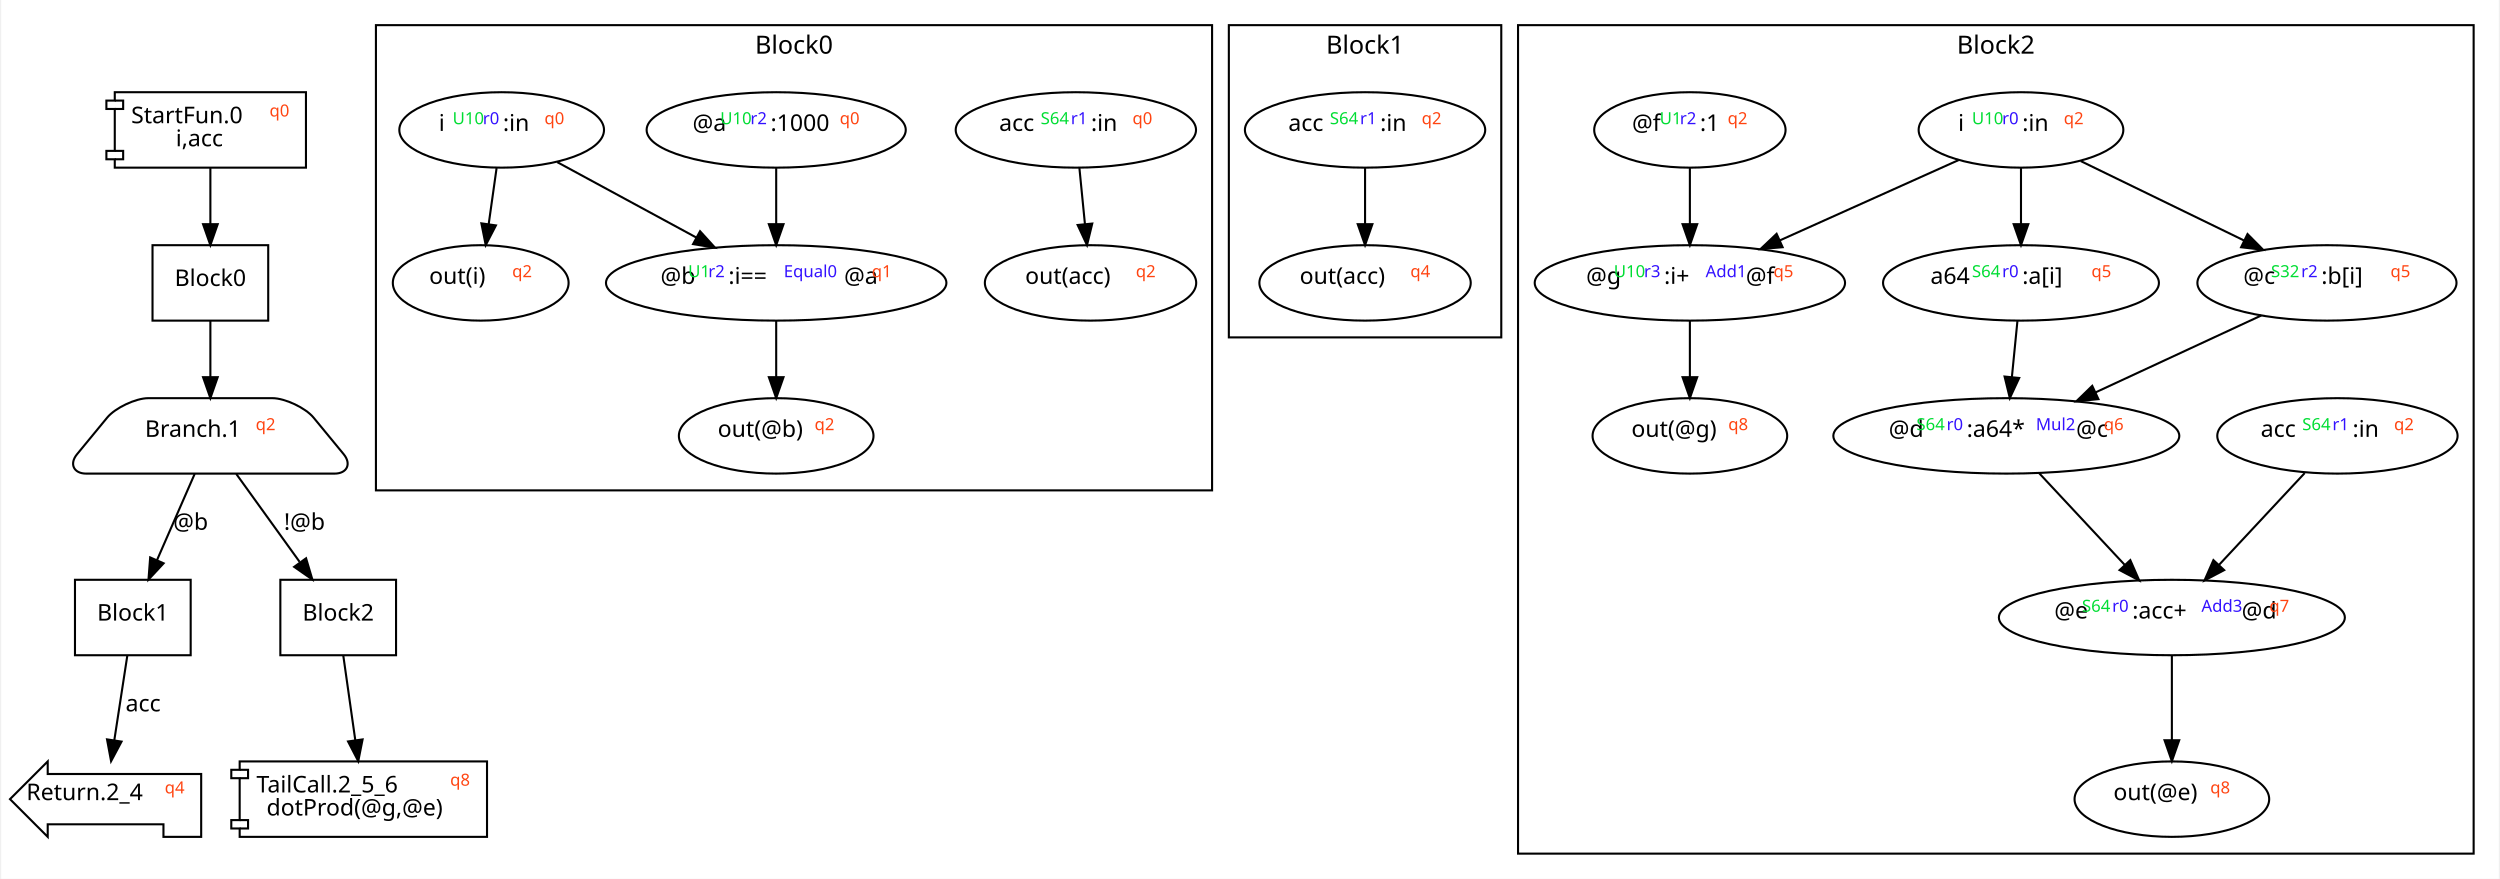
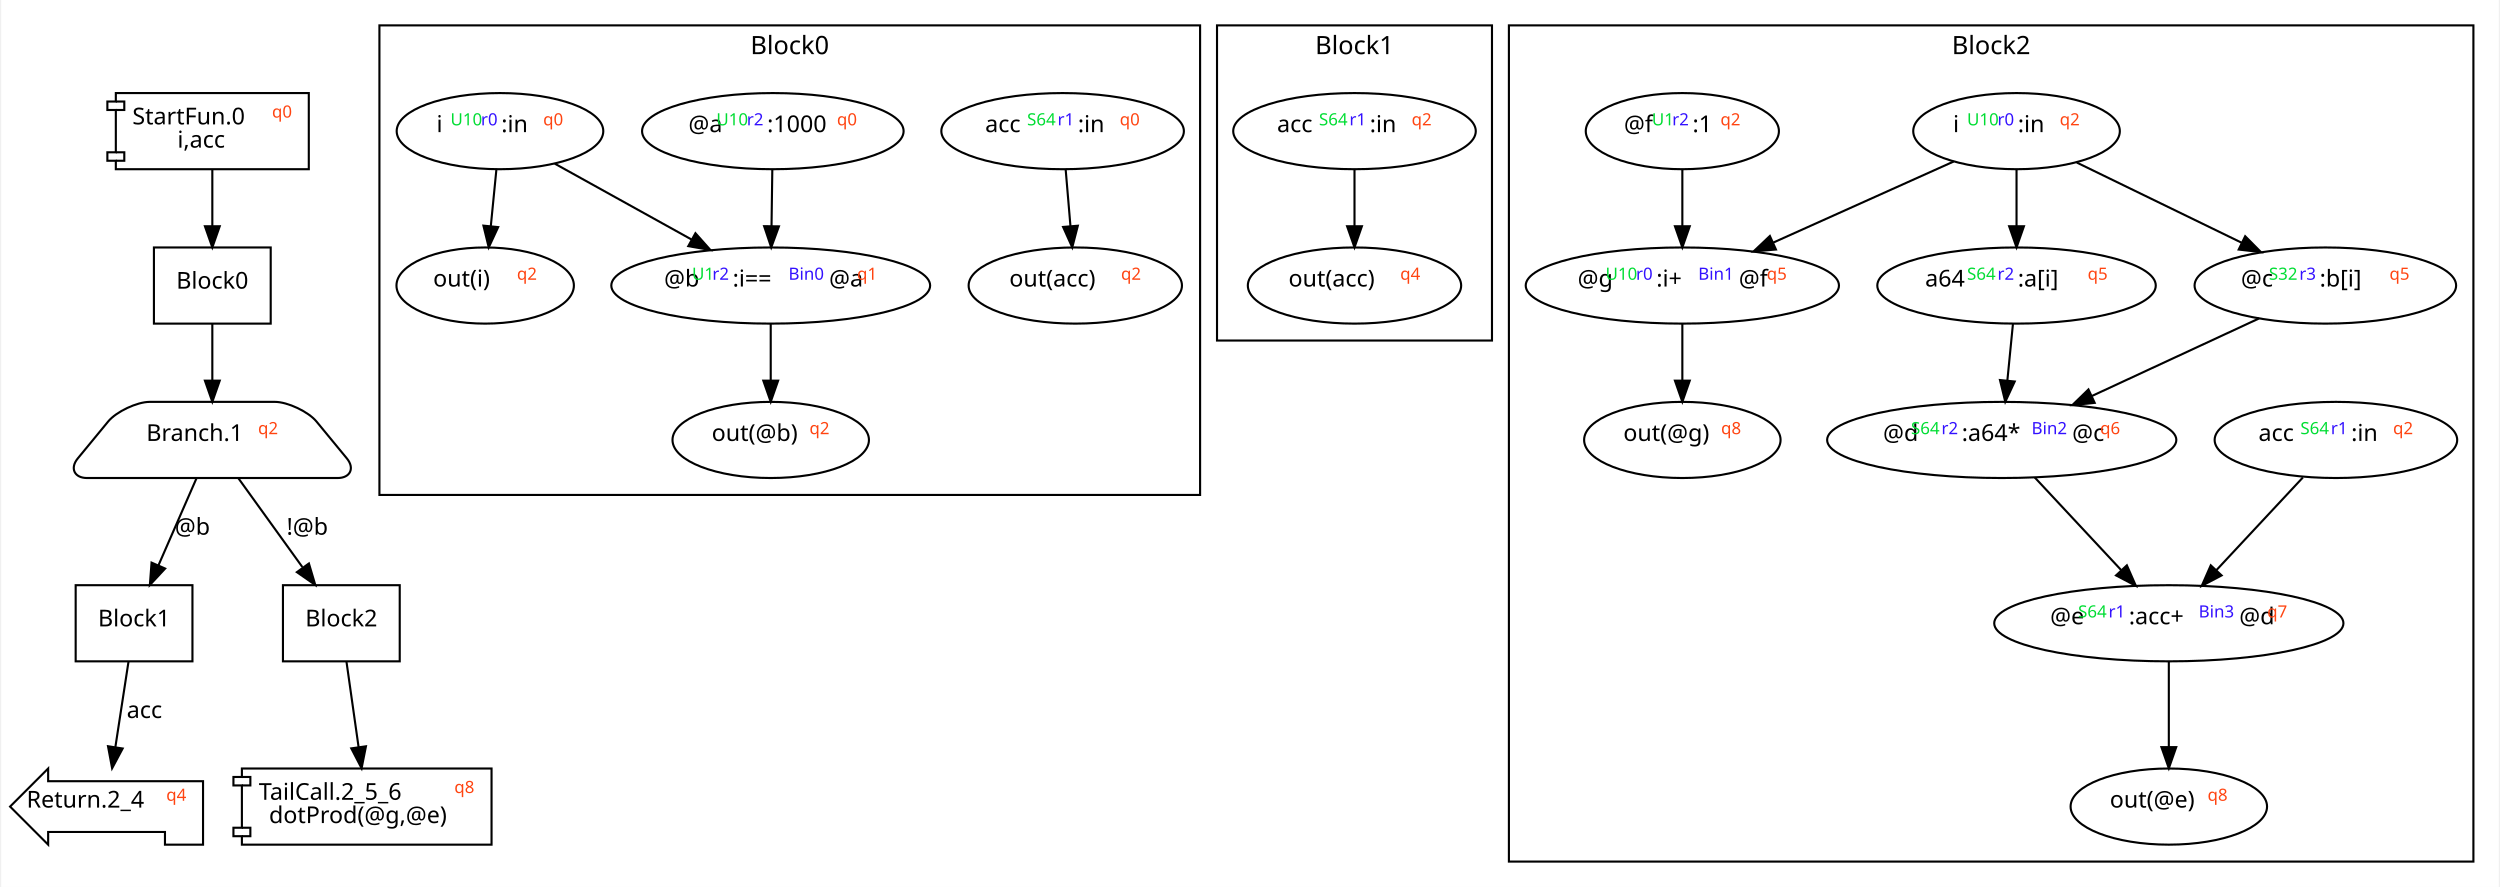
- <svg xmlns="http://www.w3.org/2000/svg" width="1192pt" height="419pt" viewBox="0.00 0.00 1191.81 419.34">
+ <svg xmlns="http://www.w3.org/2000/svg" width="1181pt" height="419pt" viewBox="0.00 0.00 1180.81 419.34">
  <g id="graph0" class="graph" transform="scale(1 1) rotate(0) translate(4 415.34)">
-     <polygon fill="white" stroke="transparent" points="-4,4 -4,-415.34 1187.81,-415.34 1187.81,4 -4,4" />
+     <polygon fill="white" stroke="transparent" points="-4,4 -4,-415.34 1176.81,-415.34 1176.81,4 -4,4" />
    <g id="clust1" class="cluster">
-       <polygon fill="none" stroke="black" points="174.81,-181.34 174.81,-403.34 573.81,-403.34 573.81,-181.34 174.81,-181.34" />
-       <text text-anchor="middle" x="374.31" y="-389.74" font-family="Monaco" font-size="12.00">Block0</text>
+       <polygon fill="none" stroke="black" points="174.81,-181.34 174.81,-403.34 562.81,-403.34 562.81,-181.34 174.81,-181.34" />
+       <text text-anchor="middle" x="368.81" y="-389.74" font-family="Monaco" font-size="12.00">Block0</text>
    </g>
    <g id="clust2" class="cluster">
-       <polygon fill="none" stroke="black" points="581.81,-254.34 581.81,-403.34 711.81,-403.34 711.81,-254.34 581.81,-254.34" />
-       <text text-anchor="middle" x="646.81" y="-389.74" font-family="Monaco" font-size="12.00">Block1</text>
+       <polygon fill="none" stroke="black" points="570.81,-254.34 570.81,-403.34 700.81,-403.34 700.81,-254.34 570.81,-254.34" />
+       <text text-anchor="middle" x="635.81" y="-389.74" font-family="Monaco" font-size="12.00">Block1</text>
    </g>
    <g id="clust3" class="cluster">
-       <polygon fill="none" stroke="black" points="719.81,-8 719.81,-403.34 1175.81,-403.34 1175.81,-8 719.81,-8" />
-       <text text-anchor="middle" x="947.81" y="-389.74" font-family="Monaco" font-size="12.00">Block2</text>
+       <polygon fill="none" stroke="black" points="708.81,-8 708.81,-403.34 1164.81,-403.34 1164.81,-8 708.81,-8" />
+       <text text-anchor="middle" x="936.81" y="-389.74" font-family="Monaco" font-size="12.00">Block2</text>
    </g>
    <g id="node1" class="node">
      <polygon fill="none" stroke="black" points="141.42,-371.34 50.19,-371.34 50.19,-367.34 46.19,-367.34 46.19,-363.34 50.19,-363.34 50.19,-343.34 46.19,-343.34 46.19,-339.34 50.19,-339.34 50.19,-335.34 141.42,-335.34 141.42,-371.34" />
      <polyline fill="none" stroke="black" points="50.19,-367.34 54.19,-367.34 54.19,-363.34 50.19,-363.34 " />
      <polyline fill="none" stroke="black" points="50.19,-343.34 54.19,-343.34 54.19,-339.34 50.19,-339.34 " />
      <text text-anchor="start" x="58" y="-356.54" font-family="Monaco" font-size="11.00">StartFun.0</text>
      <text text-anchor="start" x="124.01" y="-356.54" font-family="Monaco" baseline-shift="super" font-size="8.00" fill="#ff4411">q0</text>
      <text text-anchor="start" x="79.3" y="-345.54" font-family="Monaco" font-size="11.00">i,acc</text>
    </g>
    <g id="node2" class="node">
      <polygon fill="none" stroke="black" points="123.41,-298.34 68.2,-298.34 68.2,-262.34 123.41,-262.34 123.41,-298.34" />
      <text text-anchor="middle" x="95.81" y="-278.87" font-family="Monaco" font-size="11.00">Block0</text>
    </g>
    <g id="edge1" class="edge">
      <path fill="none" stroke="black" d="M95.81,-335.15C95.81,-327.13 95.81,-317.38 95.81,-308.41" />
      <polygon fill="black" stroke="black" points="99.31,-308.37 95.81,-298.37 92.31,-308.37 99.31,-308.37" />
    </g>
    <g id="node3" class="node">
      <path fill="none" stroke="black" d="M125.41,-225.34C125.41,-225.34 66.2,-225.34 66.2,-225.34 60.2,-225.34 50.39,-220.7 46.57,-216.07 46.57,-216.07 32.19,-198.6 32.19,-198.6 28.38,-193.97 30.57,-189.34 36.57,-189.34 36.57,-189.34 155.05,-189.34 155.05,-189.34 161.05,-189.34 163.23,-193.97 159.42,-198.6 159.42,-198.6 145.04,-216.07 145.04,-216.07 141.23,-220.7 131.41,-225.34 125.41,-225.34" />
      <text text-anchor="start" x="64.6" y="-206.87" font-family="Monaco" font-size="11.00">Branch.1</text>
      <text text-anchor="start" x="117.41" y="-206.87" font-family="Monaco" baseline-shift="super" font-size="8.00" fill="#ff4411">q2</text>
    </g>
    <g id="edge2" class="edge">
      <path fill="none" stroke="black" d="M95.81,-262.15C95.81,-254.13 95.81,-244.38 95.81,-235.41" />
      <polygon fill="black" stroke="black" points="99.31,-235.37 95.81,-225.37 92.31,-235.37 99.31,-235.37" />
    </g>
    <g id="node4" class="node">
      <polygon fill="none" stroke="black" points="86.41,-138.67 31.2,-138.67 31.2,-102.67 86.41,-102.67 86.41,-138.67" />
      <text text-anchor="middle" x="58.81" y="-119.2" font-family="Monaco" font-size="11.00">Block1</text>
    </g>
    <g id="edge3" class="edge">
      <path fill="none" stroke="black" d="M88.32,-189.2C83.15,-177.38 76.19,-161.44 70.32,-148.01" />
      <polygon fill="black" stroke="black" points="73.49,-146.54 66.28,-138.78 67.08,-149.34 73.49,-146.54" />
      <text text-anchor="middle" x="86.41" y="-162.54" font-family="Monaco" font-size="11.00">@b</text>
    </g>
    <g id="node5" class="node">
      <polygon fill="none" stroke="black" points="184.41,-138.67 129.2,-138.67 129.2,-102.67 184.41,-102.67 184.41,-138.67" />
      <text text-anchor="middle" x="156.81" y="-119.2" font-family="Monaco" font-size="11.00">Block2</text>
    </g>
    <g id="edge4" class="edge">
      <path fill="none" stroke="black" d="M108.15,-189.2C116.83,-177.15 128.6,-160.82 138.39,-147.23" />
      <polygon fill="black" stroke="black" points="141.47,-148.94 144.48,-138.78 135.79,-144.84 141.47,-148.94" />
      <text text-anchor="middle" x="140.71" y="-162.54" font-family="Monaco" font-size="11.00">!@b</text>
    </g>
    <g id="node6" class="node">
      <polygon fill="none" stroke="black" points="91.42,-46 18.19,-46 18.19,-52 0.19,-34 18.19,-16 18.19,-22 73.42,-22 73.42,-16 91.42,-16 91.42,-46" />
      <text text-anchor="start" x="8" y="-33.53" font-family="Monaco" font-size="11.00">Return.2_4</text>
      <text text-anchor="start" x="74.01" y="-33.53" font-family="Monaco" baseline-shift="super" font-size="8.00" fill="#ff4411">q4</text>
    </g>
    <g id="edge5" class="edge">
      <path fill="none" stroke="black" d="M56.18,-102.53C54.4,-90.94 52.01,-75.39 49.97,-62.13" />
      <polygon fill="black" stroke="black" points="53.41,-61.46 48.43,-52.11 46.49,-62.52 53.41,-61.46" />
      <text text-anchor="middle" x="63.71" y="-75.87" font-family="Monaco" font-size="11.00">acc</text>
    </g>
    <g id="node7" class="node">
      <polygon fill="none" stroke="black" points="227.82,-52 109.79,-52 109.79,-48 105.79,-48 105.79,-44 109.79,-44 109.79,-24 105.79,-24 105.79,-20 109.79,-20 109.79,-16 227.82,-16 227.82,-52" />
      <polyline fill="none" stroke="black" points="109.79,-48 113.79,-48 113.79,-44 109.79,-44 " />
      <polyline fill="none" stroke="black" points="109.79,-24 113.79,-24 113.79,-20 109.79,-20 " />
      <text text-anchor="start" x="117.8" y="-37.2" font-family="Monaco" font-size="11.00">TailCall.2_5_6</text>
      <text text-anchor="start" x="210.21" y="-37.2" font-family="Monaco" baseline-shift="super" font-size="8.00" fill="#ff4411">q8</text>
      <text text-anchor="start" x="122.6" y="-26.2" font-family="Monaco" font-size="11.00">dotProd(@g,@e)</text>
    </g>
    <g id="edge6" class="edge">
      <path fill="none" stroke="black" d="M159.23,-102.53C160.88,-90.94 163.08,-75.39 164.96,-62.13" />
      <polygon fill="black" stroke="black" points="168.44,-62.5 166.38,-52.11 161.51,-61.52 168.44,-62.5" />
    </g>
    <g id="node8" class="node">
-       <ellipse fill="none" stroke="black" cx="515.81" cy="-280.34" rx="50.43" ry="18" />
-       <text text-anchor="start" x="484.6" y="-279.87" font-family="Monaco" font-size="11.00">out(acc)</text>
-       <text text-anchor="start" x="537.41" y="-279.87" font-family="Monaco" baseline-shift="super" font-size="8.00" fill="#ff4411">q2</text>
+       <ellipse fill="none" stroke="black" cx="503.81" cy="-280.34" rx="50.43" ry="18" />
+       <text text-anchor="start" x="472.6" y="-279.87" font-family="Monaco" font-size="11.00">out(acc)</text>
+       <text text-anchor="start" x="525.41" y="-279.87" font-family="Monaco" baseline-shift="super" font-size="8.00" fill="#ff4411">q2</text>
    </g>
    <g id="node9" class="node">
-       <ellipse fill="none" stroke="black" cx="508.81" cy="-353.34" rx="57.34" ry="18" />
-       <text text-anchor="start" x="472.2" y="-352.87" font-family="Monaco" font-size="11.00">acc</text>
-       <text text-anchor="start" x="492" y="-352.87" font-family="Monaco" baseline-shift="super" font-size="8.00" fill="#00dd33">S64</text>
-       <text text-anchor="start" x="506.41" y="-352.87" font-family="Monaco" baseline-shift="super" font-size="8.00" fill="#3311ff">r1</text>
-       <text text-anchor="start" x="516.01" y="-352.87" font-family="Monaco" font-size="11.00">:in</text>
-       <text text-anchor="start" x="535.81" y="-352.87" font-family="Monaco" baseline-shift="super" font-size="8.00" fill="#ff4411">q0</text>
+       <ellipse fill="none" stroke="black" cx="497.81" cy="-353.34" rx="57.34" ry="18" />
+       <text text-anchor="start" x="461.2" y="-352.87" font-family="Monaco" font-size="11.00">acc</text>
+       <text text-anchor="start" x="481" y="-352.87" font-family="Monaco" baseline-shift="super" font-size="8.00" fill="#00dd33">S64</text>
+       <text text-anchor="start" x="495.41" y="-352.87" font-family="Monaco" baseline-shift="super" font-size="8.00" fill="#3311ff">r1</text>
+       <text text-anchor="start" x="505.01" y="-352.87" font-family="Monaco" font-size="11.00">:in</text>
+       <text text-anchor="start" x="524.81" y="-352.87" font-family="Monaco" baseline-shift="super" font-size="8.00" fill="#ff4411">q0</text>
+     </g>
+     <g id="edge9" class="edge">
+       <path fill="none" stroke="black" d="M499.26,-335.15C499.94,-327.13 500.76,-317.38 501.52,-308.41" />
+       <polygon fill="black" stroke="black" points="505.01,-308.62 502.37,-298.37 498.04,-308.04 505.01,-308.62" />
+     </g>
+     <g id="node10" class="node">
+       <ellipse fill="none" stroke="black" cx="359.81" cy="-207.34" rx="46.44" ry="18" />
+       <text text-anchor="start" x="331.9" y="-206.87" font-family="Monaco" font-size="11.00">out(@b)</text>
+       <text text-anchor="start" x="378.11" y="-206.87" font-family="Monaco" baseline-shift="super" font-size="8.00" fill="#ff4411">q2</text>
+     </g>
+     <g id="node11" class="node">
+       <ellipse fill="none" stroke="black" cx="360.81" cy="-353.34" rx="61.83" ry="18" />
+       <text text-anchor="start" x="320.9" y="-352.87" font-family="Monaco" font-size="11.00">@a</text>
+       <text text-anchor="start" x="334.1" y="-352.87" font-family="Monaco" baseline-shift="super" font-size="8.00" fill="#00dd33">U10</text>
+       <text text-anchor="start" x="348.5" y="-352.87" font-family="Monaco" baseline-shift="super" font-size="8.00" fill="#3311ff">r2</text>
+       <text text-anchor="start" x="358.11" y="-352.87" font-family="Monaco" font-size="11.00">:1000</text>
+       <text text-anchor="start" x="391.11" y="-352.87" font-family="Monaco" baseline-shift="super" font-size="8.00" fill="#ff4411">q0</text>
+     </g>
+     <g id="node14" class="node">
+       <ellipse fill="none" stroke="black" cx="359.81" cy="-280.34" rx="75.37" ry="18" />
+       <text text-anchor="start" x="309.4" y="-279.87" font-family="Monaco" font-size="11.00">@b</text>
+       <text text-anchor="start" x="322.6" y="-279.87" font-family="Monaco" baseline-shift="super" font-size="8.00" fill="#00dd33">U1</text>
+       <text text-anchor="start" x="332.2" y="-279.87" font-family="Monaco" baseline-shift="super" font-size="8.00" fill="#3311ff">r2</text>
+       <text text-anchor="start" x="341.8" y="-279.87" font-family="Monaco" font-size="11.00">:i==</text>
+       <text text-anchor="start" x="368.21" y="-279.87" font-family="Monaco" baseline-shift="super" font-size="8.00" fill="#3311ff">Bin0</text>
+       <text text-anchor="start" x="387.41" y="-279.87" font-family="Monaco" font-size="11.00">@a</text>
+       <text text-anchor="start" x="400.61" y="-279.87" font-family="Monaco" baseline-shift="super" font-size="8.00" fill="#ff4411">q1</text>
    </g>
    <g id="edge7" class="edge">
-       <path fill="none" stroke="black" d="M510.5,-335.15C511.29,-327.13 512.25,-317.38 513.14,-308.41" />
-       <polygon fill="black" stroke="black" points="516.63,-308.66 514.13,-298.37 509.66,-307.97 516.63,-308.66" />
-     </g>
-     <g id="node10" class="node">
-       <ellipse fill="none" stroke="black" cx="234.81" cy="-353.34" rx="48.84" ry="18" />
-       <text text-anchor="start" x="204.8" y="-352.87" font-family="Monaco" font-size="11.00">i</text>
-       <text text-anchor="start" x="211.4" y="-352.87" font-family="Monaco" baseline-shift="super" font-size="8.00" fill="#00dd33">U10</text>
-       <text text-anchor="start" x="225.8" y="-352.87" font-family="Monaco" baseline-shift="super" font-size="8.00" fill="#3311ff">r0</text>
-       <text text-anchor="start" x="235.41" y="-352.87" font-family="Monaco" font-size="11.00">:in</text>
-       <text text-anchor="start" x="255.21" y="-352.87" font-family="Monaco" baseline-shift="super" font-size="8.00" fill="#ff4411">q0</text>
-     </g>
-     <g id="node13" class="node">
+       <path fill="none" stroke="black" d="M360.56,-335.15C360.45,-327.13 360.31,-317.38 360.19,-308.41" />
+       <polygon fill="black" stroke="black" points="363.69,-308.32 360.05,-298.37 356.69,-308.41 363.69,-308.32" />
+     </g>
+     <g id="node12" class="node">
      <ellipse fill="none" stroke="black" cx="224.81" cy="-280.34" rx="41.94" ry="18" />
      <text text-anchor="start" x="200.2" y="-279.87" font-family="Monaco" font-size="11.00">out(i)</text>
      <text text-anchor="start" x="239.81" y="-279.87" font-family="Monaco" baseline-shift="super" font-size="8.00" fill="#ff4411">q2</text>
    </g>
+     <g id="node13" class="node">
+       <ellipse fill="none" stroke="black" cx="231.81" cy="-353.34" rx="48.84" ry="18" />
+       <text text-anchor="start" x="201.8" y="-352.87" font-family="Monaco" font-size="11.00">i</text>
+       <text text-anchor="start" x="208.4" y="-352.87" font-family="Monaco" baseline-shift="super" font-size="8.00" fill="#00dd33">U10</text>
+       <text text-anchor="start" x="222.8" y="-352.87" font-family="Monaco" baseline-shift="super" font-size="8.00" fill="#3311ff">r0</text>
+       <text text-anchor="start" x="232.41" y="-352.87" font-family="Monaco" font-size="11.00">:in</text>
+       <text text-anchor="start" x="252.21" y="-352.87" font-family="Monaco" baseline-shift="super" font-size="8.00" fill="#ff4411">q0</text>
+     </g>
    <g id="edge11" class="edge">
-       <path fill="none" stroke="black" d="M232.39,-335.15C231.26,-327.13 229.88,-317.38 228.62,-308.41" />
-       <polygon fill="black" stroke="black" points="232.07,-307.78 227.2,-298.37 225.13,-308.76 232.07,-307.78" />
-     </g>
-     <g id="node14" class="node">
-       <ellipse fill="none" stroke="black" cx="365.81" cy="-280.34" rx="81.23" ry="18" />
-       <text text-anchor="start" x="310.6" y="-279.87" font-family="Monaco" font-size="11.00">@b</text>
-       <text text-anchor="start" x="323.8" y="-279.87" font-family="Monaco" baseline-shift="super" font-size="8.00" fill="#00dd33">U1</text>
-       <text text-anchor="start" x="333.4" y="-279.87" font-family="Monaco" baseline-shift="super" font-size="8.00" fill="#3311ff">r2</text>
-       <text text-anchor="start" x="343" y="-279.87" font-family="Monaco" font-size="11.00">:i==</text>
-       <text text-anchor="start" x="369.41" y="-279.87" font-family="Monaco" baseline-shift="super" font-size="8.00" fill="#3311ff">Equal0</text>
-       <text text-anchor="start" x="398.21" y="-279.87" font-family="Monaco" font-size="11.00">@a</text>
-       <text text-anchor="start" x="411.41" y="-279.87" font-family="Monaco" baseline-shift="super" font-size="8.00" fill="#ff4411">q1</text>
-     </g>
-     <g id="edge9" class="edge">
-       <path fill="none" stroke="black" d="M261.32,-337.97C280.42,-327.62 306.48,-313.49 327.79,-301.94" />
-       <polygon fill="black" stroke="black" points="329.48,-305.01 336.6,-297.17 326.14,-298.85 329.48,-305.01" />
-     </g>
-     <g id="node11" class="node">
-       <ellipse fill="none" stroke="black" cx="365.81" cy="-207.34" rx="46.44" ry="18" />
-       <text text-anchor="start" x="337.9" y="-206.87" font-family="Monaco" font-size="11.00">out(@b)</text>
-       <text text-anchor="start" x="384.11" y="-206.87" font-family="Monaco" baseline-shift="super" font-size="8.00" fill="#ff4411">q2</text>
-     </g>
-     <g id="node12" class="node">
-       <ellipse fill="none" stroke="black" cx="365.81" cy="-353.34" rx="61.83" ry="18" />
-       <text text-anchor="start" x="325.9" y="-352.87" font-family="Monaco" font-size="11.00">@a</text>
-       <text text-anchor="start" x="339.1" y="-352.87" font-family="Monaco" baseline-shift="super" font-size="8.00" fill="#00dd33">U10</text>
-       <text text-anchor="start" x="353.5" y="-352.87" font-family="Monaco" baseline-shift="super" font-size="8.00" fill="#3311ff">r2</text>
-       <text text-anchor="start" x="363.11" y="-352.87" font-family="Monaco" font-size="11.00">:1000</text>
-       <text text-anchor="start" x="396.11" y="-352.87" font-family="Monaco" baseline-shift="super" font-size="8.00" fill="#ff4411">q0</text>
+       <path fill="none" stroke="black" d="M230.11,-335.15C229.32,-327.13 228.36,-317.38 227.47,-308.41" />
+       <polygon fill="black" stroke="black" points="230.95,-307.97 226.49,-298.37 223.98,-308.66 230.95,-307.97" />
+     </g>
+     <g id="edge8" class="edge">
+       <path fill="none" stroke="black" d="M257.71,-337.97C276.29,-327.66 301.61,-313.62 322.38,-302.1" />
+       <polygon fill="black" stroke="black" points="324.22,-305.08 331.27,-297.17 320.83,-298.96 324.22,-305.08" />
    </g>
    <g id="edge10" class="edge">
-       <path fill="none" stroke="black" d="M365.81,-335.15C365.81,-327.13 365.81,-317.38 365.81,-308.41" />
-       <polygon fill="black" stroke="black" points="369.31,-308.37 365.81,-298.37 362.31,-308.37 369.31,-308.37" />
-     </g>
-     <g id="edge8" class="edge">
-       <path fill="none" stroke="black" d="M365.81,-262.15C365.81,-254.13 365.81,-244.38 365.81,-235.41" />
-       <polygon fill="black" stroke="black" points="369.31,-235.37 365.81,-225.37 362.31,-235.37 369.31,-235.37" />
+       <path fill="none" stroke="black" d="M359.81,-262.15C359.81,-254.13 359.81,-244.38 359.81,-235.41" />
+       <polygon fill="black" stroke="black" points="363.31,-235.37 359.81,-225.37 356.31,-235.37 363.31,-235.37" />
    </g>
    <g id="node15" class="node">
-       <ellipse fill="none" stroke="black" cx="646.81" cy="-353.34" rx="57.34" ry="18" />
-       <text text-anchor="start" x="610.2" y="-352.87" font-family="Monaco" font-size="11.00">acc</text>
-       <text text-anchor="start" x="630" y="-352.87" font-family="Monaco" baseline-shift="super" font-size="8.00" fill="#00dd33">S64</text>
-       <text text-anchor="start" x="644.41" y="-352.87" font-family="Monaco" baseline-shift="super" font-size="8.00" fill="#3311ff">r1</text>
-       <text text-anchor="start" x="654.01" y="-352.87" font-family="Monaco" font-size="11.00">:in</text>
-       <text text-anchor="start" x="673.81" y="-352.87" font-family="Monaco" baseline-shift="super" font-size="8.00" fill="#ff4411">q2</text>
+       <ellipse fill="none" stroke="black" cx="635.81" cy="-353.34" rx="57.34" ry="18" />
+       <text text-anchor="start" x="599.2" y="-352.87" font-family="Monaco" font-size="11.00">acc</text>
+       <text text-anchor="start" x="619" y="-352.87" font-family="Monaco" baseline-shift="super" font-size="8.00" fill="#00dd33">S64</text>
+       <text text-anchor="start" x="633.41" y="-352.87" font-family="Monaco" baseline-shift="super" font-size="8.00" fill="#3311ff">r1</text>
+       <text text-anchor="start" x="643.01" y="-352.87" font-family="Monaco" font-size="11.00">:in</text>
+       <text text-anchor="start" x="662.81" y="-352.87" font-family="Monaco" baseline-shift="super" font-size="8.00" fill="#ff4411">q2</text>
    </g>
    <g id="node16" class="node">
-       <ellipse fill="none" stroke="black" cx="646.81" cy="-280.34" rx="50.43" ry="18" />
-       <text text-anchor="start" x="615.6" y="-279.87" font-family="Monaco" font-size="11.00">out(acc)</text>
-       <text text-anchor="start" x="668.41" y="-279.87" font-family="Monaco" baseline-shift="super" font-size="8.00" fill="#ff4411">q4</text>
+       <ellipse fill="none" stroke="black" cx="635.81" cy="-280.34" rx="50.43" ry="18" />
+       <text text-anchor="start" x="604.6" y="-279.87" font-family="Monaco" font-size="11.00">out(acc)</text>
+       <text text-anchor="start" x="657.41" y="-279.87" font-family="Monaco" baseline-shift="super" font-size="8.00" fill="#ff4411">q4</text>
    </g>
    <g id="edge12" class="edge">
-       <path fill="none" stroke="black" d="M646.81,-335.15C646.81,-327.13 646.81,-317.38 646.81,-308.41" />
-       <polygon fill="black" stroke="black" points="650.31,-308.37 646.81,-298.37 643.31,-308.37 650.31,-308.37" />
+       <path fill="none" stroke="black" d="M635.81,-335.15C635.81,-327.13 635.81,-317.38 635.81,-308.41" />
+       <polygon fill="black" stroke="black" points="639.31,-308.37 635.81,-298.37 632.31,-308.37 639.31,-308.37" />
    </g>
    <g id="node17" class="node">
-       <ellipse fill="none" stroke="black" cx="959.81" cy="-280.34" rx="65.83" ry="18" />
-       <text text-anchor="start" x="916.6" y="-279.87" font-family="Monaco" font-size="11.00">a64</text>
-       <text text-anchor="start" x="936.4" y="-279.87" font-family="Monaco" baseline-shift="super" font-size="8.00" fill="#00dd33">S64</text>
-       <text text-anchor="start" x="950.8" y="-279.87" font-family="Monaco" baseline-shift="super" font-size="8.00" fill="#3311ff">r0</text>
-       <text text-anchor="start" x="960.41" y="-279.87" font-family="Monaco" font-size="11.00">:a[i]</text>
-       <text text-anchor="start" x="993.41" y="-279.87" font-family="Monaco" baseline-shift="super" font-size="8.00" fill="#ff4411">q5</text>
+       <ellipse fill="none" stroke="black" cx="948.81" cy="-280.34" rx="65.83" ry="18" />
+       <text text-anchor="start" x="905.6" y="-279.87" font-family="Monaco" font-size="11.00">a64</text>
+       <text text-anchor="start" x="925.4" y="-279.87" font-family="Monaco" baseline-shift="super" font-size="8.00" fill="#00dd33">S64</text>
+       <text text-anchor="start" x="939.8" y="-279.87" font-family="Monaco" baseline-shift="super" font-size="8.00" fill="#3311ff">r2</text>
+       <text text-anchor="start" x="949.41" y="-279.87" font-family="Monaco" font-size="11.00">:a[i]</text>
+       <text text-anchor="start" x="982.41" y="-279.87" font-family="Monaco" baseline-shift="super" font-size="8.00" fill="#ff4411">q5</text>
+     </g>
+     <g id="node19" class="node">
+       <ellipse fill="none" stroke="black" cx="941.81" cy="-207.34" rx="82.55" ry="18" />
+       <text text-anchor="start" x="885.7" y="-206.87" font-family="Monaco" font-size="11.00">@d</text>
+       <text text-anchor="start" x="898.9" y="-206.87" font-family="Monaco" baseline-shift="super" font-size="8.00" fill="#00dd33">S64</text>
+       <text text-anchor="start" x="913.3" y="-206.87" font-family="Monaco" baseline-shift="super" font-size="8.00" fill="#3311ff">r2</text>
+       <text text-anchor="start" x="922.9" y="-206.87" font-family="Monaco" font-size="11.00">:a64*</text>
+       <text text-anchor="start" x="955.91" y="-206.87" font-family="Monaco" baseline-shift="super" font-size="8.00" fill="#3311ff">Bin2</text>
+       <text text-anchor="start" x="975.11" y="-206.87" font-family="Monaco" font-size="11.00">@c</text>
+       <text text-anchor="start" x="988.31" y="-206.87" font-family="Monaco" baseline-shift="super" font-size="8.00" fill="#ff4411">q6</text>
+     </g>
+     <g id="edge19" class="edge">
+       <path fill="none" stroke="black" d="M947.11,-262.15C946.32,-254.13 945.36,-244.38 944.47,-235.41" />
+       <polygon fill="black" stroke="black" points="947.95,-234.97 943.49,-225.37 940.98,-235.66 947.95,-234.97" />
+     </g>
+     <g id="node18" class="node">
+       <ellipse fill="none" stroke="black" cx="1020.81" cy="-34" rx="46.44" ry="18" />
+       <text text-anchor="start" x="992.9" y="-33.53" font-family="Monaco" font-size="11.00">out(@e)</text>
+       <text text-anchor="start" x="1039.11" y="-33.53" font-family="Monaco" baseline-shift="super" font-size="8.00" fill="#ff4411">q8</text>
+     </g>
+     <g id="node20" class="node">
+       <ellipse fill="none" stroke="black" cx="1020.81" cy="-120.67" rx="82.55" ry="18" />
+       <text text-anchor="start" x="964.7" y="-120.2" font-family="Monaco" font-size="11.00">@e</text>
+       <text text-anchor="start" x="977.9" y="-120.2" font-family="Monaco" baseline-shift="super" font-size="8.00" fill="#00dd33">S64</text>
+       <text text-anchor="start" x="992.3" y="-120.2" font-family="Monaco" baseline-shift="super" font-size="8.00" fill="#3311ff">r1</text>
+       <text text-anchor="start" x="1001.9" y="-120.2" font-family="Monaco" font-size="11.00">:acc+</text>
+       <text text-anchor="start" x="1034.91" y="-120.2" font-family="Monaco" baseline-shift="super" font-size="8.00" fill="#3311ff">Bin3</text>
+       <text text-anchor="start" x="1054.11" y="-120.2" font-family="Monaco" font-size="11.00">@d</text>
+       <text text-anchor="start" x="1067.31" y="-120.2" font-family="Monaco" baseline-shift="super" font-size="8.00" fill="#ff4411">q7</text>
+     </g>
+     <g id="edge15" class="edge">
+       <path fill="none" stroke="black" d="M957.41,-189.61C969.1,-177.08 985.25,-159.77 998.33,-145.76" />
+       <polygon fill="black" stroke="black" points="1000.97,-148.06 1005.23,-138.36 995.85,-143.29 1000.97,-148.06" />
+     </g>
+     <g id="edge18" class="edge">
+       <path fill="none" stroke="black" d="M1020.81,-102.53C1020.81,-90.94 1020.81,-75.39 1020.81,-62.13" />
+       <polygon fill="black" stroke="black" points="1024.31,-62.11 1020.81,-52.11 1017.31,-62.11 1024.31,-62.11" />
    </g>
    <g id="node21" class="node">
-       <ellipse fill="none" stroke="black" cx="952.81" cy="-207.34" rx="82.55" ry="18" />
-       <text text-anchor="start" x="896.7" y="-206.87" font-family="Monaco" font-size="11.00">@d</text>
-       <text text-anchor="start" x="909.9" y="-206.87" font-family="Monaco" baseline-shift="super" font-size="8.00" fill="#00dd33">S64</text>
-       <text text-anchor="start" x="924.3" y="-206.87" font-family="Monaco" baseline-shift="super" font-size="8.00" fill="#3311ff">r0</text>
-       <text text-anchor="start" x="933.9" y="-206.87" font-family="Monaco" font-size="11.00">:a64*</text>
-       <text text-anchor="start" x="966.91" y="-206.87" font-family="Monaco" baseline-shift="super" font-size="8.00" fill="#3311ff">Mul2</text>
-       <text text-anchor="start" x="986.11" y="-206.87" font-family="Monaco" font-size="11.00">@c</text>
-       <text text-anchor="start" x="999.31" y="-206.87" font-family="Monaco" baseline-shift="super" font-size="8.00" fill="#ff4411">q6</text>
+       <ellipse fill="none" stroke="black" cx="1099.81" cy="-207.34" rx="57.34" ry="18" />
+       <text text-anchor="start" x="1063.2" y="-206.87" font-family="Monaco" font-size="11.00">acc</text>
+       <text text-anchor="start" x="1083" y="-206.87" font-family="Monaco" baseline-shift="super" font-size="8.00" fill="#00dd33">S64</text>
+       <text text-anchor="start" x="1097.41" y="-206.87" font-family="Monaco" baseline-shift="super" font-size="8.00" fill="#3311ff">r1</text>
+       <text text-anchor="start" x="1107.01" y="-206.87" font-family="Monaco" font-size="11.00">:in</text>
+       <text text-anchor="start" x="1126.81" y="-206.87" font-family="Monaco" baseline-shift="super" font-size="8.00" fill="#ff4411">q2</text>
+     </g>
+     <g id="edge16" class="edge">
+       <path fill="none" stroke="black" d="M1084.2,-189.61C1072.51,-177.08 1056.36,-159.77 1043.28,-145.76" />
+       <polygon fill="black" stroke="black" points="1045.76,-143.29 1036.38,-138.36 1040.64,-148.06 1045.76,-143.29" />
+     </g>
+     <g id="node22" class="node">
+       <ellipse fill="none" stroke="black" cx="790.81" cy="-280.34" rx="74.05" ry="18" />
+       <text text-anchor="start" x="741.3" y="-279.87" font-family="Monaco" font-size="11.00">@g</text>
+       <text text-anchor="start" x="754.5" y="-279.87" font-family="Monaco" baseline-shift="super" font-size="8.00" fill="#00dd33">U10</text>
+       <text text-anchor="start" x="768.9" y="-279.87" font-family="Monaco" baseline-shift="super" font-size="8.00" fill="#3311ff">r0</text>
+       <text text-anchor="start" x="778.5" y="-279.87" font-family="Monaco" font-size="11.00">:i+</text>
+       <text text-anchor="start" x="798.31" y="-279.87" font-family="Monaco" baseline-shift="super" font-size="8.00" fill="#3311ff">Bin1</text>
+       <text text-anchor="start" x="817.51" y="-279.87" font-family="Monaco" font-size="11.00">@f</text>
+       <text text-anchor="start" x="830.71" y="-279.87" font-family="Monaco" baseline-shift="super" font-size="8.00" fill="#ff4411">q5</text>
+     </g>
+     <g id="node23" class="node">
+       <ellipse fill="none" stroke="black" cx="790.81" cy="-207.34" rx="46.44" ry="18" />
+       <text text-anchor="start" x="762.9" y="-206.87" font-family="Monaco" font-size="11.00">out(@g)</text>
+       <text text-anchor="start" x="809.11" y="-206.87" font-family="Monaco" baseline-shift="super" font-size="8.00" fill="#ff4411">q8</text>
+     </g>
+     <g id="edge13" class="edge">
+       <path fill="none" stroke="black" d="M790.81,-262.15C790.81,-254.13 790.81,-244.38 790.81,-235.41" />
+       <polygon fill="black" stroke="black" points="794.31,-235.37 790.81,-225.37 787.31,-235.37 794.31,-235.37" />
+     </g>
+     <g id="node24" class="node">
+       <ellipse fill="none" stroke="black" cx="790.81" cy="-353.34" rx="45.66" ry="18" />
+       <text text-anchor="start" x="763.2" y="-352.87" font-family="Monaco" font-size="11.00">@f</text>
+       <text text-anchor="start" x="776.4" y="-352.87" font-family="Monaco" baseline-shift="super" font-size="8.00" fill="#00dd33">U1</text>
+       <text text-anchor="start" x="786.01" y="-352.87" font-family="Monaco" baseline-shift="super" font-size="8.00" fill="#3311ff">r2</text>
+       <text text-anchor="start" x="795.61" y="-352.87" font-family="Monaco" font-size="11.00">:1</text>
+       <text text-anchor="start" x="808.81" y="-352.87" font-family="Monaco" baseline-shift="super" font-size="8.00" fill="#ff4411">q2</text>
    </g>
    <g id="edge21" class="edge">
-       <path fill="none" stroke="black" d="M958.11,-262.15C957.32,-254.13 956.36,-244.38 955.47,-235.41" />
-       <polygon fill="black" stroke="black" points="958.95,-234.97 954.49,-225.37 951.98,-235.66 958.95,-234.97" />
-     </g>
-     <g id="node18" class="node">
-       <ellipse fill="none" stroke="black" cx="1031.81" cy="-34" rx="46.44" ry="18" />
-       <text text-anchor="start" x="1003.9" y="-33.53" font-family="Monaco" font-size="11.00">out(@e)</text>
-       <text text-anchor="start" x="1050.11" y="-33.53" font-family="Monaco" baseline-shift="super" font-size="8.00" fill="#ff4411">q8</text>
-     </g>
-     <g id="node19" class="node">
-       <ellipse fill="none" stroke="black" cx="1110.81" cy="-207.34" rx="57.34" ry="18" />
-       <text text-anchor="start" x="1074.2" y="-206.87" font-family="Monaco" font-size="11.00">acc</text>
-       <text text-anchor="start" x="1094" y="-206.87" font-family="Monaco" baseline-shift="super" font-size="8.00" fill="#00dd33">S64</text>
-       <text text-anchor="start" x="1108.41" y="-206.87" font-family="Monaco" baseline-shift="super" font-size="8.00" fill="#3311ff">r1</text>
-       <text text-anchor="start" x="1118.01" y="-206.87" font-family="Monaco" font-size="11.00">:in</text>
-       <text text-anchor="start" x="1137.81" y="-206.87" font-family="Monaco" baseline-shift="super" font-size="8.00" fill="#ff4411">q2</text>
-     </g>
-     <g id="node24" class="node">
-       <ellipse fill="none" stroke="black" cx="1031.81" cy="-120.67" rx="82.55" ry="18" />
-       <text text-anchor="start" x="975.7" y="-120.2" font-family="Monaco" font-size="11.00">@e</text>
-       <text text-anchor="start" x="988.9" y="-120.2" font-family="Monaco" baseline-shift="super" font-size="8.00" fill="#00dd33">S64</text>
-       <text text-anchor="start" x="1003.3" y="-120.2" font-family="Monaco" baseline-shift="super" font-size="8.00" fill="#3311ff">r0</text>
-       <text text-anchor="start" x="1012.9" y="-120.2" font-family="Monaco" font-size="11.00">:acc+</text>
-       <text text-anchor="start" x="1045.91" y="-120.2" font-family="Monaco" baseline-shift="super" font-size="8.00" fill="#3311ff">Add3</text>
-       <text text-anchor="start" x="1065.11" y="-120.2" font-family="Monaco" font-size="11.00">@d</text>
-       <text text-anchor="start" x="1078.31" y="-120.2" font-family="Monaco" baseline-shift="super" font-size="8.00" fill="#ff4411">q7</text>
-     </g>
-     <g id="edge15" class="edge">
-       <path fill="none" stroke="black" d="M1095.2,-189.61C1083.51,-177.08 1067.36,-159.77 1054.28,-145.76" />
-       <polygon fill="black" stroke="black" points="1056.76,-143.29 1047.38,-138.36 1051.64,-148.06 1056.76,-143.29" />
-     </g>
-     <g id="node20" class="node">
-       <ellipse fill="none" stroke="black" cx="801.81" cy="-207.34" rx="46.44" ry="18" />
-       <text text-anchor="start" x="773.9" y="-206.87" font-family="Monaco" font-size="11.00">out(@g)</text>
-       <text text-anchor="start" x="820.11" y="-206.87" font-family="Monaco" baseline-shift="super" font-size="8.00" fill="#ff4411">q8</text>
-     </g>
-     <g id="edge16" class="edge">
-       <path fill="none" stroke="black" d="M968.41,-189.61C980.1,-177.08 996.25,-159.77 1009.33,-145.76" />
-       <polygon fill="black" stroke="black" points="1011.97,-148.06 1016.23,-138.36 1006.85,-143.29 1011.97,-148.06" />
-     </g>
-     <g id="node22" class="node">
-       <ellipse fill="none" stroke="black" cx="801.81" cy="-280.34" rx="74.05" ry="18" />
-       <text text-anchor="start" x="752.3" y="-279.87" font-family="Monaco" font-size="11.00">@g</text>
-       <text text-anchor="start" x="765.5" y="-279.87" font-family="Monaco" baseline-shift="super" font-size="8.00" fill="#00dd33">U10</text>
-       <text text-anchor="start" x="779.9" y="-279.87" font-family="Monaco" baseline-shift="super" font-size="8.00" fill="#3311ff">r3</text>
-       <text text-anchor="start" x="789.5" y="-279.87" font-family="Monaco" font-size="11.00">:i+</text>
-       <text text-anchor="start" x="809.31" y="-279.87" font-family="Monaco" baseline-shift="super" font-size="8.00" fill="#3311ff">Add1</text>
-       <text text-anchor="start" x="828.51" y="-279.87" font-family="Monaco" font-size="11.00">@f</text>
-       <text text-anchor="start" x="841.71" y="-279.87" font-family="Monaco" baseline-shift="super" font-size="8.00" fill="#ff4411">q5</text>
-     </g>
-     <g id="edge13" class="edge">
-       <path fill="none" stroke="black" d="M801.81,-262.15C801.81,-254.13 801.81,-244.38 801.81,-235.41" />
-       <polygon fill="black" stroke="black" points="805.31,-235.37 801.81,-225.37 798.31,-235.37 805.31,-235.37" />
-     </g>
-     <g id="node23" class="node">
-       <ellipse fill="none" stroke="black" cx="801.81" cy="-353.34" rx="45.66" ry="18" />
-       <text text-anchor="start" x="774.2" y="-352.87" font-family="Monaco" font-size="11.00">@f</text>
-       <text text-anchor="start" x="787.4" y="-352.87" font-family="Monaco" baseline-shift="super" font-size="8.00" fill="#00dd33">U1</text>
-       <text text-anchor="start" x="797.01" y="-352.87" font-family="Monaco" baseline-shift="super" font-size="8.00" fill="#3311ff">r2</text>
-       <text text-anchor="start" x="806.61" y="-352.87" font-family="Monaco" font-size="11.00">:1</text>
-       <text text-anchor="start" x="819.81" y="-352.87" font-family="Monaco" baseline-shift="super" font-size="8.00" fill="#ff4411">q2</text>
-     </g>
-     <g id="edge19" class="edge">
-       <path fill="none" stroke="black" d="M801.81,-335.15C801.81,-327.13 801.81,-317.38 801.81,-308.41" />
-       <polygon fill="black" stroke="black" points="805.31,-308.37 801.81,-298.37 798.31,-308.37 805.31,-308.37" />
-     </g>
-     <g id="edge18" class="edge">
-       <path fill="none" stroke="black" d="M1031.81,-102.53C1031.81,-90.94 1031.81,-75.39 1031.81,-62.13" />
-       <polygon fill="black" stroke="black" points="1035.31,-62.11 1031.81,-52.11 1028.31,-62.11 1035.31,-62.11" />
+       <path fill="none" stroke="black" d="M790.81,-335.15C790.81,-327.13 790.81,-317.38 790.81,-308.41" />
+       <polygon fill="black" stroke="black" points="794.31,-308.37 790.81,-298.37 787.31,-308.37 794.31,-308.37" />
    </g>
    <g id="node25" class="node">
-       <ellipse fill="none" stroke="black" cx="959.81" cy="-353.34" rx="48.84" ry="18" />
-       <text text-anchor="start" x="929.8" y="-352.87" font-family="Monaco" font-size="11.00">i</text>
-       <text text-anchor="start" x="936.4" y="-352.87" font-family="Monaco" baseline-shift="super" font-size="8.00" fill="#00dd33">U10</text>
-       <text text-anchor="start" x="950.8" y="-352.87" font-family="Monaco" baseline-shift="super" font-size="8.00" fill="#3311ff">r0</text>
-       <text text-anchor="start" x="960.41" y="-352.87" font-family="Monaco" font-size="11.00">:in</text>
-       <text text-anchor="start" x="980.21" y="-352.87" font-family="Monaco" baseline-shift="super" font-size="8.00" fill="#ff4411">q2</text>
+       <ellipse fill="none" stroke="black" cx="948.81" cy="-353.34" rx="48.84" ry="18" />
+       <text text-anchor="start" x="918.8" y="-352.87" font-family="Monaco" font-size="11.00">i</text>
+       <text text-anchor="start" x="925.4" y="-352.87" font-family="Monaco" baseline-shift="super" font-size="8.00" fill="#00dd33">U10</text>
+       <text text-anchor="start" x="939.8" y="-352.87" font-family="Monaco" baseline-shift="super" font-size="8.00" fill="#3311ff">r0</text>
+       <text text-anchor="start" x="949.41" y="-352.87" font-family="Monaco" font-size="11.00">:in</text>
+       <text text-anchor="start" x="969.21" y="-352.87" font-family="Monaco" baseline-shift="super" font-size="8.00" fill="#ff4411">q2</text>
    </g>
    <g id="edge14" class="edge">
-       <path fill="none" stroke="black" d="M959.81,-335.15C959.81,-327.13 959.81,-317.38 959.81,-308.41" />
-       <polygon fill="black" stroke="black" points="963.31,-308.37 959.81,-298.37 956.31,-308.37 963.31,-308.37" />
+       <path fill="none" stroke="black" d="M948.81,-335.15C948.81,-327.13 948.81,-317.38 948.81,-308.41" />
+       <polygon fill="black" stroke="black" points="952.31,-308.37 948.81,-298.37 945.31,-308.37 952.31,-308.37" />
+     </g>
+     <g id="edge22" class="edge">
+       <path fill="none" stroke="black" d="M919.09,-338.98C895.02,-328.17 860.79,-312.78 833.74,-300.63" />
+       <polygon fill="black" stroke="black" points="835.06,-297.38 824.5,-296.48 832.19,-303.77 835.06,-297.38" />
+     </g>
+     <g id="node26" class="node">
+       <ellipse fill="none" stroke="black" cx="1094.81" cy="-280.34" rx="61.83" ry="18" />
+       <text text-anchor="start" x="1054.9" y="-279.87" font-family="Monaco" font-size="11.00">@c</text>
+       <text text-anchor="start" x="1068.1" y="-279.87" font-family="Monaco" baseline-shift="super" font-size="8.00" fill="#00dd33">S32</text>
+       <text text-anchor="start" x="1082.5" y="-279.87" font-family="Monaco" baseline-shift="super" font-size="8.00" fill="#3311ff">r3</text>
+       <text text-anchor="start" x="1092.11" y="-279.87" font-family="Monaco" font-size="11.00">:b[i]</text>
+       <text text-anchor="start" x="1125.11" y="-279.87" font-family="Monaco" baseline-shift="super" font-size="8.00" fill="#ff4411">q5</text>
+     </g>
+     <g id="edge17" class="edge">
+       <path fill="none" stroke="black" d="M977.3,-338.48C999.53,-327.67 1030.65,-312.54 1055.28,-300.56" />
+       <polygon fill="black" stroke="black" points="1056.91,-303.66 1064.37,-296.14 1053.84,-297.36 1056.91,-303.66" />
    </g>
    <g id="edge20" class="edge">
-       <path fill="none" stroke="black" d="M930.09,-338.98C906.02,-328.17 871.79,-312.78 844.74,-300.63" />
-       <polygon fill="black" stroke="black" points="846.06,-297.38 835.5,-296.48 843.19,-303.77 846.06,-297.38" />
-     </g>
-     <g id="node26" class="node">
-       <ellipse fill="none" stroke="black" cx="1105.81" cy="-280.34" rx="61.83" ry="18" />
-       <text text-anchor="start" x="1065.9" y="-279.87" font-family="Monaco" font-size="11.00">@c</text>
-       <text text-anchor="start" x="1079.1" y="-279.87" font-family="Monaco" baseline-shift="super" font-size="8.00" fill="#00dd33">S32</text>
-       <text text-anchor="start" x="1093.5" y="-279.87" font-family="Monaco" baseline-shift="super" font-size="8.00" fill="#3311ff">r2</text>
-       <text text-anchor="start" x="1103.11" y="-279.87" font-family="Monaco" font-size="11.00">:b[i]</text>
-       <text text-anchor="start" x="1136.11" y="-279.87" font-family="Monaco" baseline-shift="super" font-size="8.00" fill="#ff4411">q5</text>
-     </g>
-     <g id="edge17" class="edge">
-       <path fill="none" stroke="black" d="M988.3,-338.48C1010.53,-327.67 1041.65,-312.54 1066.28,-300.56" />
-       <polygon fill="black" stroke="black" points="1067.91,-303.66 1075.37,-296.14 1064.84,-297.36 1067.91,-303.66" />
-     </g>
-     <g id="edge22" class="edge">
-       <path fill="none" stroke="black" d="M1074.48,-264.8C1051.68,-254.22 1020.56,-239.78 995.49,-228.15" />
-       <polygon fill="black" stroke="black" points="996.76,-224.88 986.22,-223.84 993.81,-231.22 996.76,-224.88" />
+       <path fill="none" stroke="black" d="M1063.48,-264.8C1040.68,-254.22 1009.56,-239.78 984.49,-228.15" />
+       <polygon fill="black" stroke="black" points="985.76,-224.88 975.22,-223.84 982.81,-231.22 985.76,-224.88" />
    </g>
  </g>
</svg>
